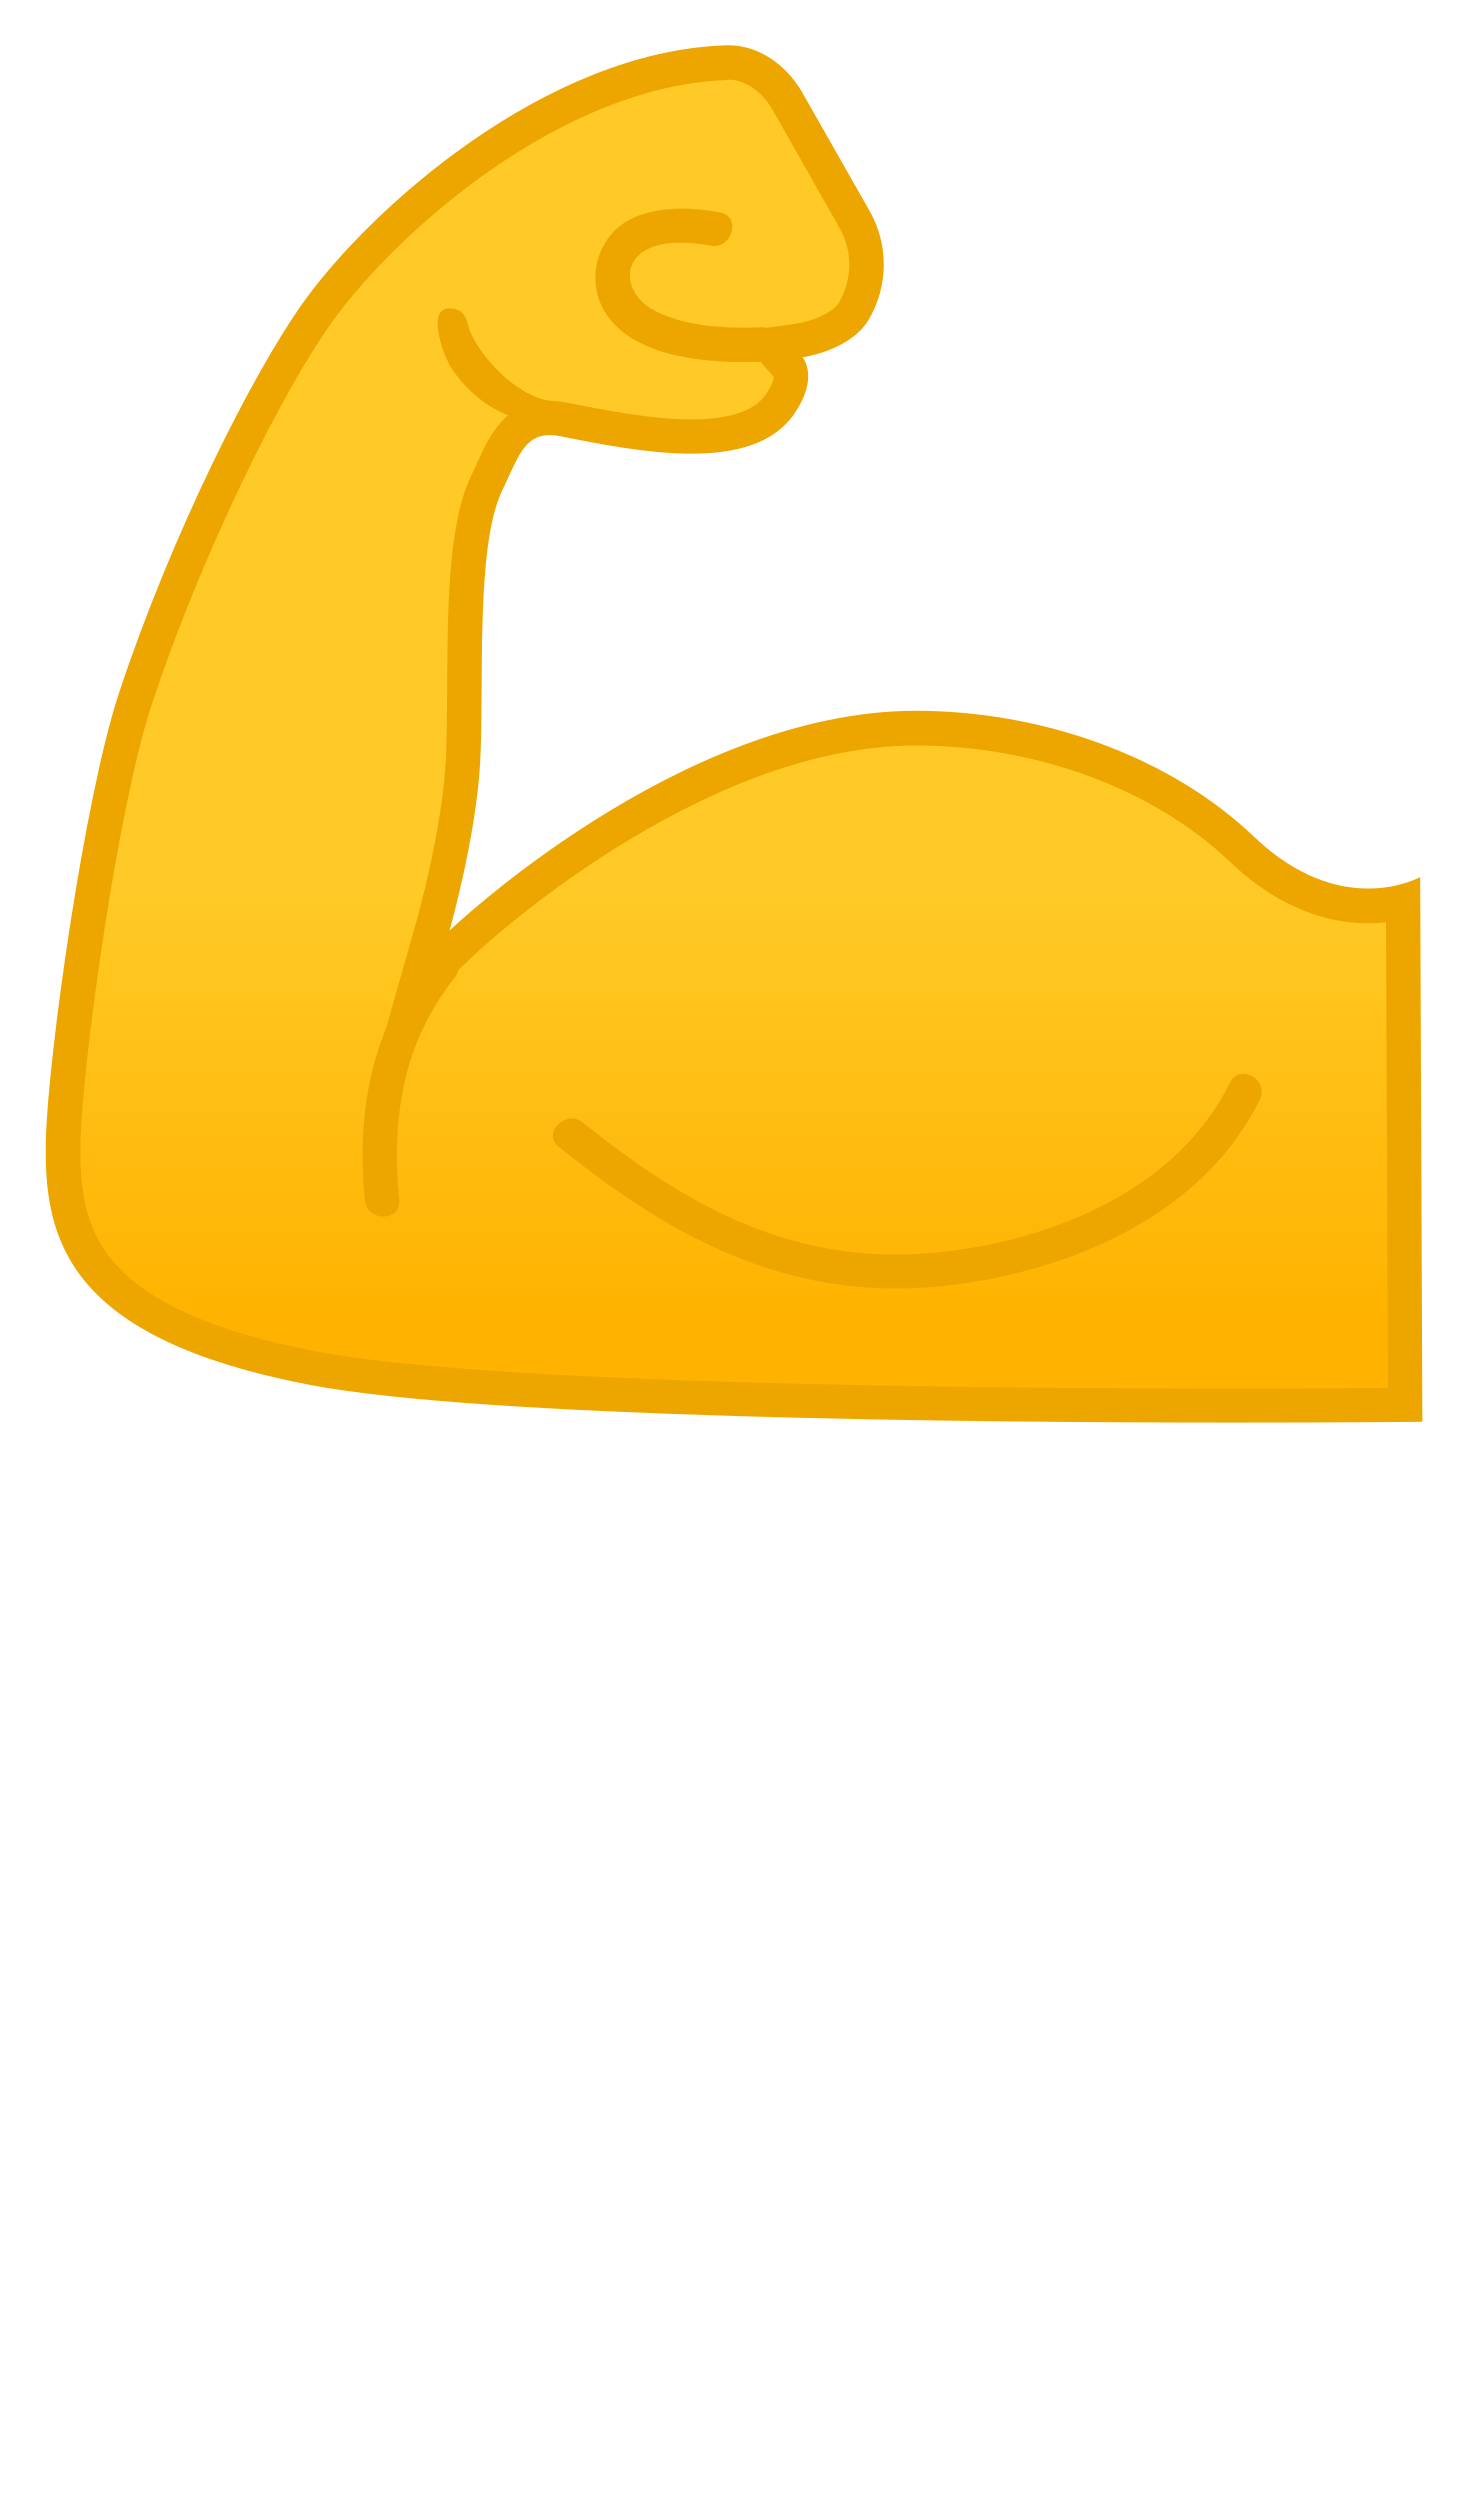
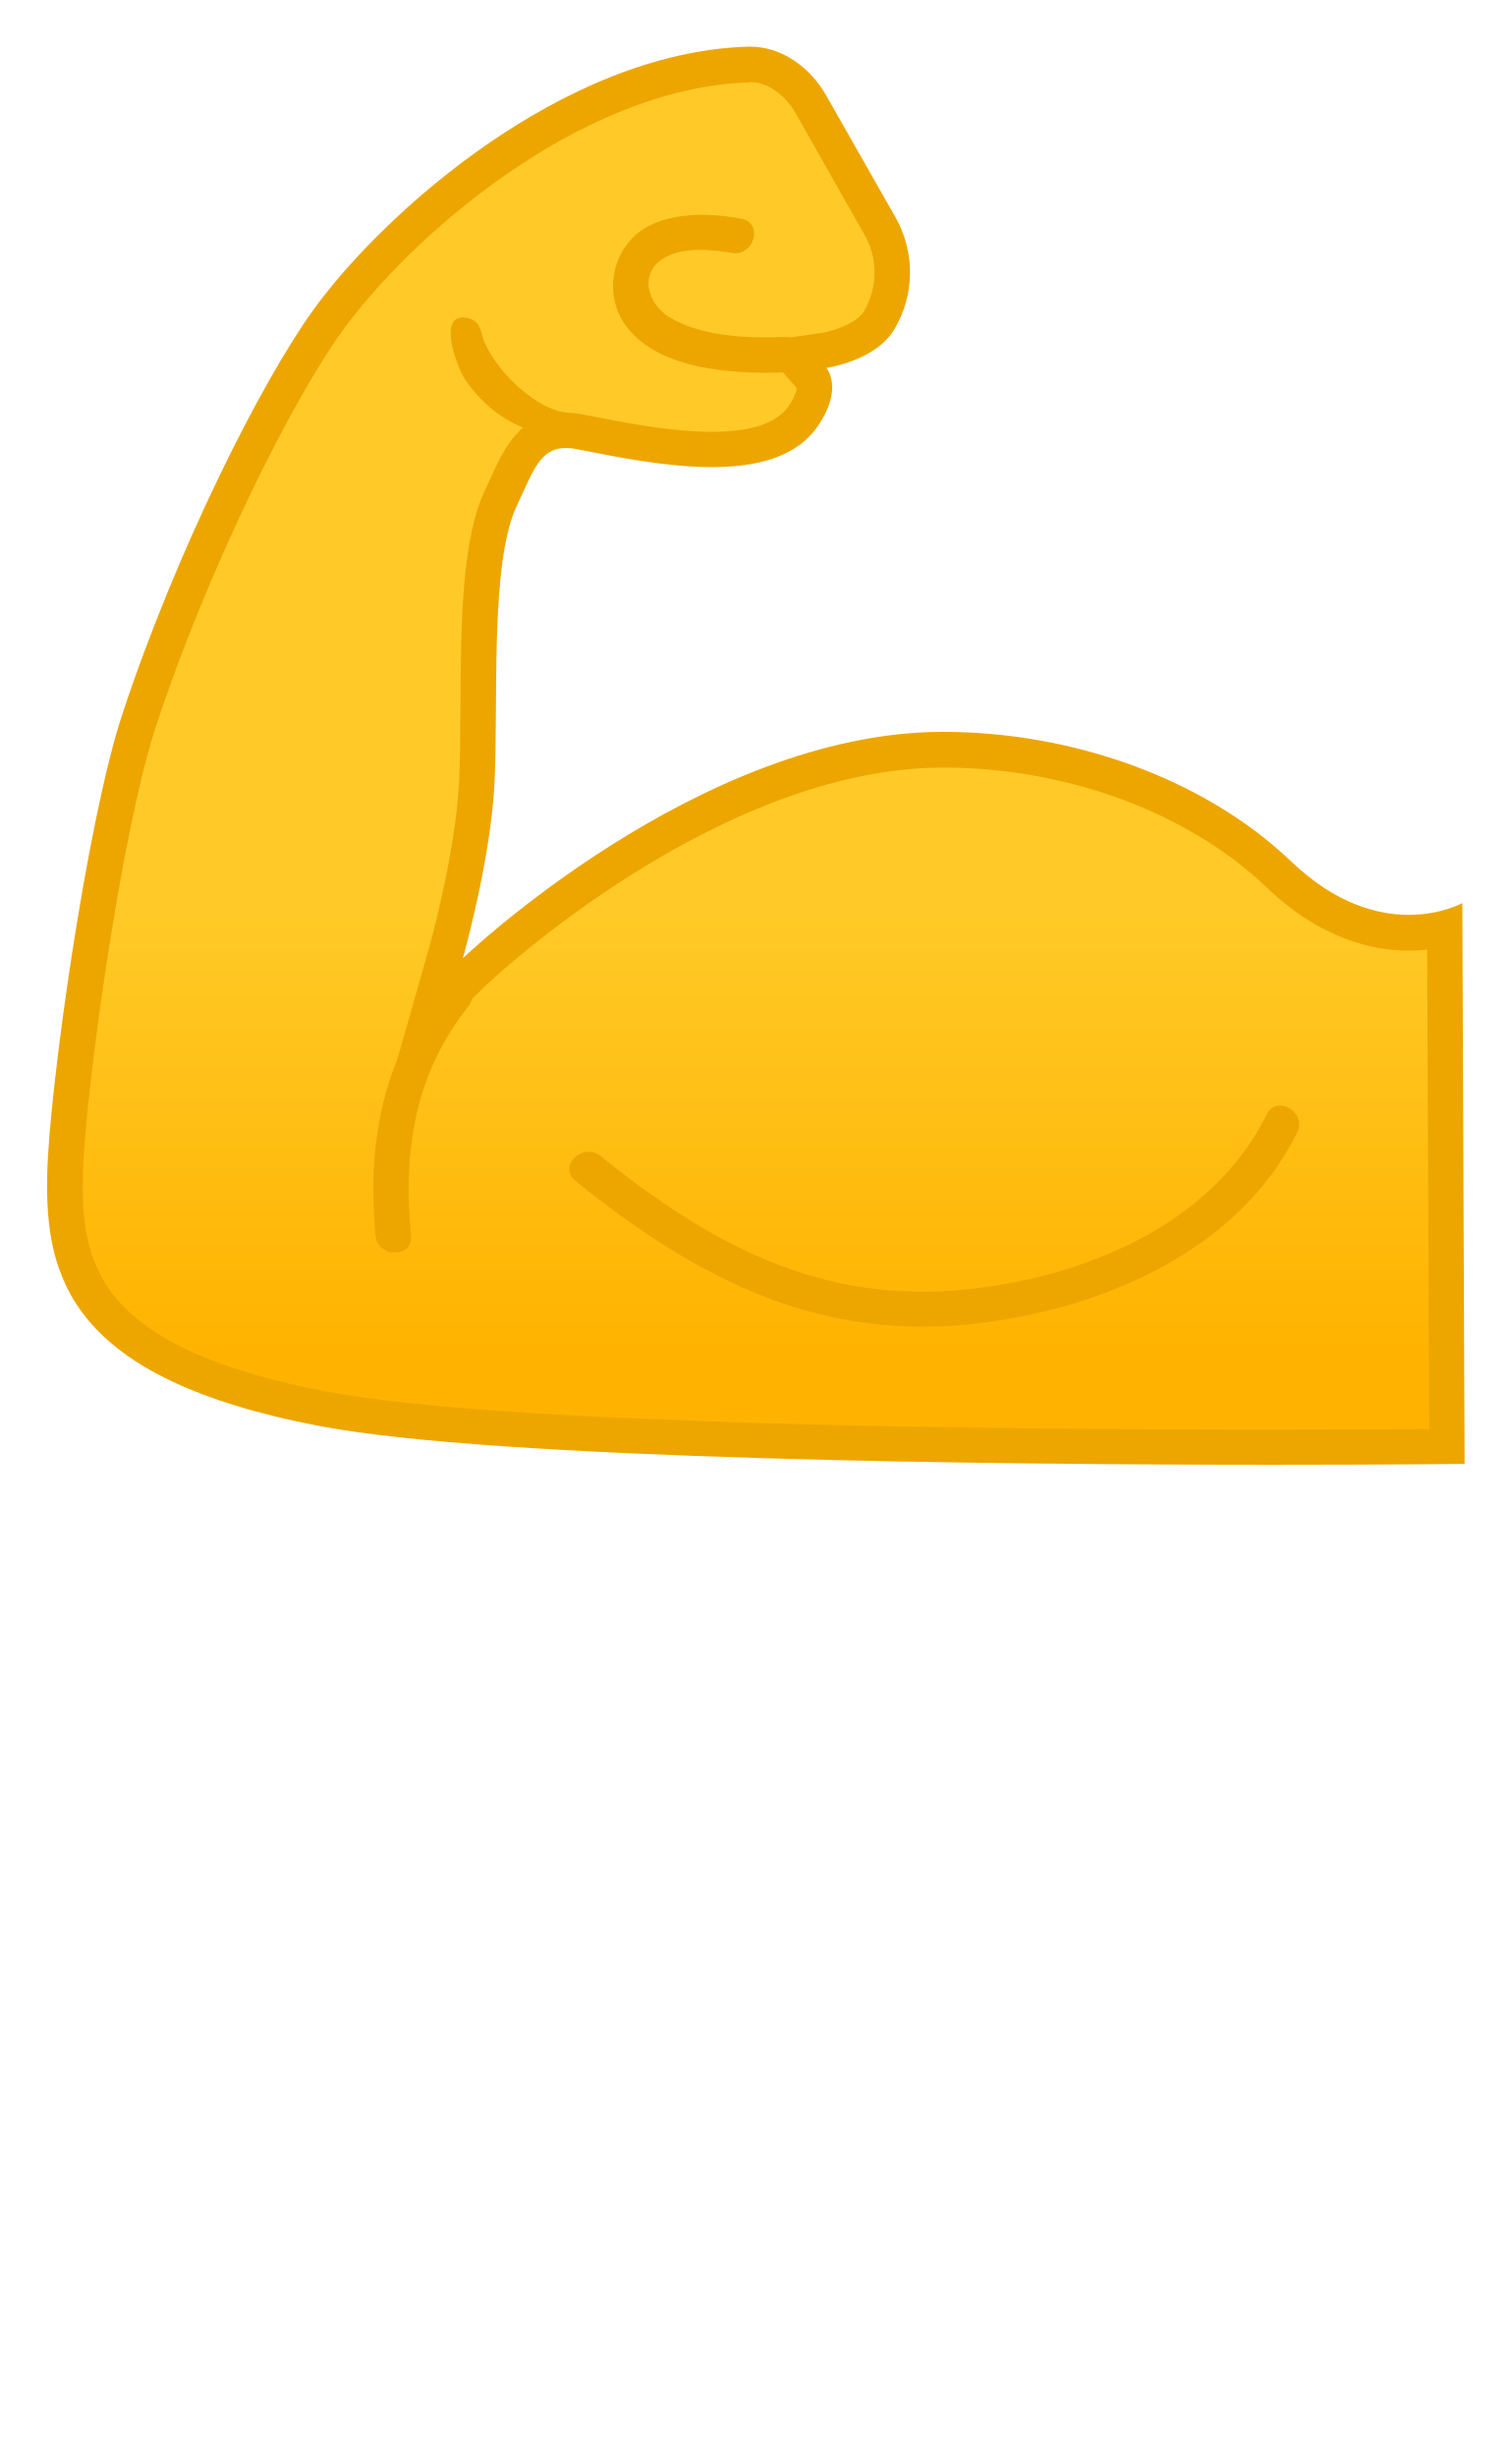
- <svg xmlns="http://www.w3.org/2000/svg" xmlns:xlink="http://www.w3.org/1999/xlink" enable-background="new 0 0 128 128" viewBox="0 0 128 218">
+ <svg xmlns="http://www.w3.org/2000/svg" xmlns:xlink="http://www.w3.org/1999/xlink" enable-background="new 0 0 128 128" viewBox="0 0 128 208">
  <linearGradient id="h" x1="63.997" x2="63.997" y1="114.69" y2="18.798" gradientUnits="userSpaceOnUse">
    <stop stop-color="#FFB300" offset="0" />
    <stop stop-color="#FFCA28" offset=".401" />
  </linearGradient>
  <path d="m107.76 122.55c-23.67 0-65.6-0.42-80.43-3.25-20.5-3.91-22.03-11.96-21.84-19.87 0.16-6.73 3.24-29.26 6.28-38.48 4.6-13.94 11.63-27.8 15.91-33.76 5.87-8.17 20.75-21.3 35.71-21.75h0.14c1.98 0 3.95 1.3 5.13 3.39l5.85 10.32c1.4 2.48 1.37 5.53-0.08 7.97-1.19 2-4.65 2.54-4.68 2.55l-2.75 0.4 1.85 2.09c-0.01 0 0.61 0.98-0.85 3.1-1.3 1.89-3.83 2.8-7.72 2.8-3.65 0-7.81-0.83-11.15-1.49-0.43-0.08-0.84-0.13-1.22-0.13-2.88 0-3.89 2.22-4.96 4.56-0.17 0.37-0.34 0.75-0.54 1.15-1.84 3.84-1.89 11.31-1.93 17.9-0.01 2.34-0.03 4.55-0.12 6.35-0.33 6.25-2.59 14.25-2.61 14.33l-1.51 5.31 3.99-3.82c0.2-0.19 19.82-18.75 39.63-18.75 10.89 0 21.54 3.96 28.46 10.58 4.25 4.06 8.31 4.92 10.97 4.92 1.18 0 2.22-0.17 3.05-0.37l0.18 43.88c-2.47 0.04-7.82 0.07-14.76 0.07z" fill="url(#h)" />
  <path d="m63.54 6.95c1.42 0 2.92 1.03 3.83 2.63l5.85 10.32c1.14 2.01 1.11 4.49-0.06 6.47-0.57 0.96-2.5 1.66-3.6 1.83l-5.53 0.78 3.44 3.88c-0.01 0.2-0.12 0.71-0.7 1.55-0.99 1.43-3.17 2.16-6.49 2.16-3.5 0-7.58-0.81-10.85-1.46-0.52-0.1-1.03-0.16-1.51-0.16-3.84 0-5.22 3.02-6.33 5.44-0.16 0.36-0.33 0.73-0.52 1.13-1.99 4.15-2.04 11.46-2.08 18.54-0.01 2.32-0.03 4.51-0.12 6.28-0.32 6.08-2.53 13.93-2.56 14.01l-3.01 10.61 7.97-7.62c0.19-0.18 19.4-18.33 38.59-18.33 10.52 0 20.77 3.8 27.43 10.17 4.61 4.41 9.07 5.33 12.01 5.33 0.55 0 1.07-0.03 1.56-0.09l0.17 40.61c-2.82 0.02-7.49 0.05-13.25 0.05-23.62 0-65.43-0.42-80.14-3.23-8.97-1.71-14.79-4.3-17.82-7.91-2.61-3.11-2.88-6.86-2.8-10.45 0.16-6.66 3.2-28.94 6.21-38.04 4.39-13.3 11.43-27.4 15.71-33.35 5.7-7.94 20.12-20.69 34.53-21.12l0.07-0.03m0-3h-0.18c-15.81 0.47-31.1 14.31-36.88 22.37-4.41 6.15-11.54 20.3-16.12 34.16-3.02 9.16-6.19 31.77-6.36 38.91-0.21 8.73 1.85 17.33 23.06 21.38 14.99 2.86 57.22 3.28 80.7 3.28 9.75 0 16.27-0.07 16.27-0.07l-0.19-47.5s-1.78 1-4.54 1c-2.64 0-6.18-0.92-9.93-4.5-7.5-7.17-18.76-11-29.5-11-20.67 0-40.67 19.17-40.67 19.17s2.32-8.17 2.67-14.67c0.36-6.79-0.42-18.82 1.91-23.68 1.35-2.81 1.9-4.86 4.14-4.86 0.28 0 0.59 0.03 0.93 0.1 3.46 0.69 7.66 1.52 11.44 1.52s7.14-0.83 8.95-3.45c2.25-3.25 0.74-4.95 0.74-4.95s4.17-0.59 5.76-3.27c1.73-2.91 1.77-6.53 0.1-9.48l-5.87-10.32c-1.33-2.35-3.74-4.14-6.43-4.14z" fill="#EDA600" />
  <path d="m62.78 18.52c-2.51-0.47-5.5-0.57-7.83 0.61-2.89 1.47-3.9 5.28-2.22 8.05 2.52 4.13 9.33 4.53 13.64 4.36 1.92-0.08 1.93-3.08 0-3-3.11 0.12-6.99-0.04-9.7-1.69-1.94-1.19-2.6-3.91-0.21-5.12 1.54-0.79 3.85-0.62 5.51-0.31 1.9 0.34 2.71-2.55 0.81-2.9z" fill="#EDA600" />
  <path d="m37.53 83.13c-5.05 6.35-6.49 13.53-5.72 21.52 0.18 1.9 3.19 1.92 3 0-0.69-7.12 0.29-13.67 4.84-19.4 1.19-1.5-0.92-3.64-2.12-2.12z" fill="#EDA600" />
  <path d="m47.77 34.91c-2.22-0.32-5.39-3.01-6.71-5.85-0.4-0.86-0.23-2.08-1.8-2.17-2.17-0.12-0.58 4.24 0.16 5.31 2.03 2.91 4.78 4.54 8.38 4.8 1.93 0.14 1.95-1.81-0.03-2.09z" fill="#EDA600" />
  <path d="m48.72 100.01c10.42 8.38 20.88 13.82 34.65 12 10.45-1.38 21.6-6.22 26.48-16.1 0.85-1.73-1.73-3.25-2.59-1.51-4.65 9.42-15.64 13.84-25.61 14.82-12.24 1.21-21.54-3.87-30.8-11.32-1.5-1.21-3.64 0.9-2.13 2.11z" fill="#EDA600" />
  <g display="none">
    <g display="inline">
      <g opacity=".6">
        <circle cx="64" cy="64" r="28" fill="none" opacity=".61" stroke="#000" stroke-miterlimit="10" stroke-width=".263" />
        <line x1="84" x2="84" y2="128" fill="none" opacity=".61" stroke="#000" stroke-miterlimit="10" stroke-width=".25" />
        <line x1="44" x2="44" y2="128" fill="none" opacity=".61" stroke="#000" stroke-miterlimit="10" stroke-width=".25" />
        <line x1="64" x2="64" y2="128" fill="none" opacity=".61" stroke="#000" stroke-miterlimit="10" stroke-width=".25" />
        <line x1="128" y1="64" y2="64" fill="none" opacity=".61" stroke="#000" stroke-miterlimit="10" stroke-width=".25" />
        <line x1="128" y1="44" y2="44" fill="none" opacity=".61" stroke="#000" stroke-miterlimit="10" stroke-width=".25" />
        <line x1="128" y1="83.75" y2="83.75" fill="none" opacity=".61" stroke="#000" stroke-miterlimit="10" stroke-width=".25" />
        <line x1="128" y1="128" fill="none" opacity=".61" stroke="#000" stroke-miterlimit="10" stroke-width=".25" />
        <line x2="128" y1="128" fill="none" opacity=".61" stroke="#000" stroke-miterlimit="10" stroke-width=".25" />
        <g opacity=".61">
          <path d="M64,4.26c32.94,0,59.74,26.8,59.74,59.74S96.94,123.74,64,123.74S4.26,96.94,4.26,64S31.06,4.26,64,4.26 M64,4 C30.86,4,4,30.86,4,64s26.86,60,60,60s60-26.86,60-60S97.14,4,64,4L64,4z" />
        </g>
        <path d="m107.97 115.97h-87.94c-4.42 0-8.03-3.61-8.03-8.03v-87.91c0-4.42 3.61-8.03 8.03-8.03h87.94c4.42 0 8.03 3.61 8.03 8.03v87.91c0 4.42-3.61 8.03-8.03 8.03z" fill="none" opacity=".61" stroke="#000" stroke-miterlimit="10" stroke-width=".258" />
        <path d="m100 124h-72c-4.4 0-8-3.6-8-8v-104c0-4.4 3.6-8 8-8h72c4.4 0 8 3.6 8 8v104c0 4.4-3.6 8-8 8z" fill="none" opacity=".61" stroke="#000" stroke-miterlimit="10" stroke-width=".263" />
        <path d="M113.77,108H14.23 C8.6,108,4,103.4,4,97.77V30.28c0-5.63,4.6-10.23,10.23-10.23h99.54c5.63,0,10.23,4.6,10.23,10.23v67.48 C124,103.4,119.4,108,113.77,108z" fill="none" opacity=".61" stroke="#000" stroke-miterlimit="10" stroke-width=".263" />
      </g>
      <g opacity=".2">
        <defs>
          <rect id="i" width="128" height="128" opacity=".2" />
        </defs>
        <clipPath id="d">
          <use xlink:href="#i" />
        </clipPath>
        <g clip-path="url(#d)">
          <g fill="none" stroke="#000" stroke-miterlimit="10" stroke-width=".25">
            <line x1="-28" x2="-28" y1="160" y2="-32" />
            <line x1="-24" x2="-24" y1="160" y2="-32" />
            <line x1="-20" x2="-20" y1="160" y2="-32" />
            <line x1="-16" x2="-16" y1="160" y2="-32" />
            <line x1="-12" x2="-12" y1="160" y2="-32" />
            <line x1="-8" x2="-8" y1="160" y2="-32" />
            <line x1="-4" x2="-4" y1="160" y2="-32" />
            <line y1="160" y2="-32" />
            <line x1="4" x2="4" y1="160" y2="-32" />
            <line x1="8" x2="8" y1="160" y2="-32" />
            <line x1="12" x2="12" y1="160" y2="-32" />
            <line x1="16" x2="16" y1="160" y2="-32" />
            <line x1="20" x2="20" y1="160" y2="-32" />
            <line x1="24" x2="24" y1="160" y2="-32" />
            <line x1="28" x2="28" y1="160" y2="-32" />
            <line x1="32" x2="32" y1="160" y2="-32" />
            <line x1="36" x2="36" y1="160" y2="-32" />
            <line x1="40" x2="40" y1="160" y2="-32" />
            <line x1="44" x2="44" y1="160" y2="-32" />
            <line x1="48" x2="48" y1="160" y2="-32" />
            <line x1="52" x2="52" y1="160" y2="-32" />
            <line x1="56" x2="56" y1="160" y2="-32" />
            <line x1="60" x2="60" y1="160" y2="-32" />
            <line x1="64" x2="64" y1="160" y2="-32" />
            <line x1="68" x2="68" y1="160" y2="-32" />
            <line x1="72" x2="72" y1="160" y2="-32" />
            <line x1="76" x2="76" y1="160" y2="-32" />
            <line x1="80" x2="80" y1="160" y2="-32" />
            <line x1="84" x2="84" y1="160" y2="-32" />
            <line x1="88" x2="88" y1="160" y2="-32" />
            <line x1="92" x2="92" y1="160" y2="-32" />
            <line x1="96" x2="96" y1="160" y2="-32" />
            <line x1="100" x2="100" y1="160" y2="-32" />
            <line x1="104" x2="104" y1="160" y2="-32" />
            <line x1="108" x2="108" y1="160" y2="-32" />
            <line x1="112" x2="112" y1="160" y2="-32" />
            <line x1="116" x2="116" y1="160" y2="-32" />
            <line x1="120" x2="120" y1="160" y2="-32" />
            <line x1="124" x2="124" y1="160" y2="-32" />
            <line x1="128" x2="128" y1="160" y2="-32" />
            <line x1="132" x2="132" y1="160" y2="-32" />
            <line x1="136" x2="136" y1="160" y2="-32" />
            <line x1="137" x2="137" y1="166.05" y2="-25.95" />
            <line x1="144" x2="144" y1="160" y2="-32" />
            <line x1="148" x2="148" y1="160" y2="-32" />
            <line x1="152" x2="152" y1="160" y2="-32" />
            <line x1="156" x2="156" y1="160" y2="-32" />
          </g>
          <g fill="none" stroke="#000" stroke-miterlimit="10" stroke-width=".25">
            <line x1="-32" x2="160" y1="-28" y2="-28" />
            <line x1="-32" x2="160" y1="-24" y2="-24" />
            <line x1="-32" x2="160" y1="-20" y2="-20" />
            <line x1="-32" x2="160" y1="-16" y2="-16" />
            <line x1="-32" x2="160" y1="-12" y2="-12" />
            <line x1="-32" x2="160" y1="-8" y2="-8" />
            <line x1="-32" x2="160" y1="-4" y2="-4" />
            <line x1="-32" x2="160" />
            <line x1="-32" x2="160" y1="4" y2="4" />
            <line x1="-32" x2="160" y1="8" y2="8" />
            <line x1="-32" x2="160" y1="12" y2="12" />
            <line x1="-32" x2="160" y1="16" y2="16" />
            <line x1="-32" x2="160" y1="20" y2="20" />
            <line x1="-32" x2="160" y1="24" y2="24" />
            <line x1="-32" x2="160" y1="28" y2="28" />
            <line x1="-32" x2="160" y1="32" y2="32" />
            <line x1="-32" x2="160" y1="36" y2="36" />
            <line x1="-32" x2="160" y1="40" y2="40" />
            <line x1="-32" x2="160" y1="44" y2="44" />
            <line x1="-32" x2="160" y1="48" y2="48" />
            <line x1="-32" x2="160" y1="52" y2="52" />
            <line x1="-32" x2="160" y1="56" y2="56" />
            <line x1="-32" x2="160" y1="60" y2="60" />
            <line x1="-32" x2="160" y1="64" y2="64" />
            <line x1="-32" x2="160" y1="68" y2="68" />
            <line x1="-32" x2="160" y1="72" y2="72" />
            <line x1="-32" x2="160" y1="76" y2="76" />
            <line x1="-32" x2="160" y1="80" y2="80" />
            <line x1="-32" x2="160" y1="84" y2="84" />
            <line x1="-32" x2="160" y1="88" y2="88" />
            <line x1="-32" x2="160" y1="92" y2="92" />
            <line x1="-32" x2="160" y1="96" y2="96" />
            <line x1="-32" x2="160" y1="100" y2="100" />
            <line x1="-32" x2="160" y1="104" y2="104" />
            <line x1="-32" x2="160" y1="108" y2="108" />
            <line x1="-32" x2="160" y1="112" y2="112" />
            <line x1="-32" x2="160" y1="116" y2="116" />
            <line x1="-32" x2="160" y1="120" y2="120" />
            <line x1="-32" x2="160" y1="124" y2="124" />
            <line x1="-32" x2="160" y1="128" y2="128" />
            <line x1="-32" x2="160" y1="132" y2="132" />
            <line x1="-32" x2="160" y1="136" y2="136" />
            <line x1="-32" x2="160" y1="140" y2="140" />
            <line x1="-32" x2="160" y1="144" y2="144" />
            <line x1="-32" x2="160" y1="148" y2="148" />
            <line x1="-32" x2="160" y1="152" y2="152" />
            <line x1="-32" x2="160" y1="156" y2="156" />
          </g>
          <path d="m159.75-31.75v191.5h-191.5v-191.5h191.5m0.25-0.25h-192v192h192v-192z" />
        </g>
      </g>
      <g fill="#F44336">
        <rect width="4" height="128" opacity=".3" />
        <rect x="124" width="4" height="128" opacity=".3" />
        <rect transform="matrix(-1.837e-16 1 -1 -1.837e-16 66 -62)" x="62" y="-58" width="4" height="120" opacity=".3" />
        <rect transform="matrix(-1.837e-16 1 -1 -1.837e-16 190 62)" x="62" y="66" width="4" height="120" opacity=".3" />
      </g>
    </g>
    <g display="inline">
      <g opacity=".6">
        <circle cx="64" cy="198" r="28" fill="none" opacity=".61" stroke="#000" stroke-miterlimit="10" stroke-width=".263" />
        <line x1="84" x2="84" y1="134" y2="262" fill="none" opacity=".61" stroke="#000" stroke-miterlimit="10" stroke-width=".25" />
        <line x1="44" x2="44" y1="134" y2="262" fill="none" opacity=".61" stroke="#000" stroke-miterlimit="10" stroke-width=".25" />
        <line x1="64" x2="64" y1="134" y2="262" fill="none" opacity=".61" stroke="#000" stroke-miterlimit="10" stroke-width=".25" />
        <line x1="128" y1="198" y2="198" fill="none" opacity=".61" stroke="#000" stroke-miterlimit="10" stroke-width=".25" />
        <line x1="128" y1="178" y2="178" fill="none" opacity=".61" stroke="#000" stroke-miterlimit="10" stroke-width=".25" />
        <line x1="128" y1="217.75" y2="217.75" fill="none" opacity=".61" stroke="#000" stroke-miterlimit="10" stroke-width=".25" />
        <line x1="128" y1="262" y2="134" fill="none" opacity=".61" stroke="#000" stroke-miterlimit="10" stroke-width=".25" />
        <line x2="128" y1="262" y2="134" fill="none" opacity=".61" stroke="#000" stroke-miterlimit="10" stroke-width=".25" />
        <g opacity=".61">
          <path d="m64 138.26c32.94 0 59.74 26.8 59.74 59.74s-26.8 59.74-59.74 59.74-59.74-26.8-59.74-59.74 26.8-59.74 59.74-59.74m0-0.26c-33.14 0-60 26.86-60 60s26.86 60 60 60 60-26.86 60-60-26.86-60-60-60z" />
        </g>
        <path d="m107.97 249.97h-87.94c-4.42 0-8.03-3.61-8.03-8.03v-87.91c0-4.42 3.61-8.03 8.03-8.03h87.94c4.42 0 8.03 3.61 8.03 8.03v87.91c0 4.42-3.61 8.03-8.03 8.03z" fill="none" opacity=".61" stroke="#000" stroke-miterlimit="10" stroke-width=".258" />
        <path d="m100 258h-72c-4.4 0-8-3.6-8-8v-104c0-4.4 3.6-8 8-8h72c4.4 0 8 3.6 8 8v104c0 4.4-3.6 8-8 8z" fill="none" opacity=".61" stroke="#000" stroke-miterlimit="10" stroke-width=".263" />
        <path d="M113.77,242H14.23 C8.6,242,4,237.4,4,231.77v-67.48c0-5.63,4.6-10.23,10.23-10.23h99.54c5.63,0,10.23,4.6,10.23,10.23v67.48 C124,237.4,119.4,242,113.77,242z" fill="none" opacity=".61" stroke="#000" stroke-miterlimit="10" stroke-width=".263" />
      </g>
      <g opacity=".2">
        <defs>
          <rect id="f" y="134" width="128" height="128" opacity=".2" />
        </defs>
        <clipPath id="c">
          <use xlink:href="#f" />
        </clipPath>
        <g clip-path="url(#c)">
          <g fill="none" stroke="#000" stroke-miterlimit="10" stroke-width=".25">
            <line x1="-28" x2="-28" y1="294" y2="102" />
            <line x1="-24" x2="-24" y1="294" y2="102" />
            <line x1="-20" x2="-20" y1="294" y2="102" />
            <line x1="-16" x2="-16" y1="294" y2="102" />
            <line x1="-12" x2="-12" y1="294" y2="102" />
            <line x1="-8" x2="-8" y1="294" y2="102" />
            <line x1="-4" x2="-4" y1="294" y2="102" />
            <line y1="294" y2="102" />
            <line x1="4" x2="4" y1="294" y2="102" />
            <line x1="8" x2="8" y1="294" y2="102" />
            <line x1="12" x2="12" y1="294" y2="102" />
            <line x1="16" x2="16" y1="294" y2="102" />
            <line x1="20" x2="20" y1="294" y2="102" />
            <line x1="24" x2="24" y1="294" y2="102" />
            <line x1="28" x2="28" y1="294" y2="102" />
            <line x1="32" x2="32" y1="294" y2="102" />
            <line x1="36" x2="36" y1="294" y2="102" />
            <line x1="40" x2="40" y1="294" y2="102" />
            <line x1="44" x2="44" y1="294" y2="102" />
            <line x1="48" x2="48" y1="294" y2="102" />
            <line x1="52" x2="52" y1="294" y2="102" />
            <line x1="56" x2="56" y1="294" y2="102" />
            <line x1="60" x2="60" y1="294" y2="102" />
            <line x1="64" x2="64" y1="294" y2="102" />
            <line x1="68" x2="68" y1="294" y2="102" />
            <line x1="72" x2="72" y1="294" y2="102" />
            <line x1="76" x2="76" y1="294" y2="102" />
            <line x1="80" x2="80" y1="294" y2="102" />
            <line x1="84" x2="84" y1="294" y2="102" />
            <line x1="88" x2="88" y1="294" y2="102" />
            <line x1="92" x2="92" y1="294" y2="102" />
            <line x1="96" x2="96" y1="294" y2="102" />
            <line x1="100" x2="100" y1="294" y2="102" />
            <line x1="104" x2="104" y1="294" y2="102" />
            <line x1="108" x2="108" y1="294" y2="102" />
            <line x1="112" x2="112" y1="294" y2="102" />
            <line x1="116" x2="116" y1="294" y2="102" />
            <line x1="120" x2="120" y1="294" y2="102" />
            <line x1="124" x2="124" y1="294" y2="102" />
            <line x1="128" x2="128" y1="294" y2="102" />
            <line x1="132" x2="132" y1="294" y2="102" />
            <line x1="136" x2="136" y1="294" y2="102" />
            <line x1="137" x2="137" y1="300.05" y2="108.05" />
            <line x1="144" x2="144" y1="294" y2="102" />
            <line x1="148" x2="148" y1="294" y2="102" />
            <line x1="152" x2="152" y1="294" y2="102" />
            <line x1="156" x2="156" y1="294" y2="102" />
          </g>
          <g fill="none" stroke="#000" stroke-miterlimit="10" stroke-width=".25">
            <line x1="-32" x2="160" y1="106" y2="106" />
            <line x1="-32" x2="160" y1="110" y2="110" />
            <line x1="-32" x2="160" y1="114" y2="114" />
            <line x1="-32" x2="160" y1="118" y2="118" />
            <line x1="-32" x2="160" y1="122" y2="122" />
            <line x1="-32" x2="160" y1="126" y2="126" />
            <line x1="-32" x2="160" y1="130" y2="130" />
            <line x1="-32" x2="160" y1="134" y2="134" />
            <line x1="-32" x2="160" y1="138" y2="138" />
            <line x1="-32" x2="160" y1="142" y2="142" />
            <line x1="-32" x2="160" y1="146" y2="146" />
            <line x1="-32" x2="160" y1="150" y2="150" />
            <line x1="-32" x2="160" y1="154" y2="154" />
            <line x1="-32" x2="160" y1="158" y2="158" />
            <line x1="-32" x2="160" y1="162" y2="162" />
            <line x1="-32" x2="160" y1="166" y2="166" />
            <line x1="-32" x2="160" y1="170" y2="170" />
            <line x1="-32" x2="160" y1="174" y2="174" />
            <line x1="-32" x2="160" y1="178" y2="178" />
            <line x1="-32" x2="160" y1="182" y2="182" />
            <line x1="-32" x2="160" y1="186" y2="186" />
            <line x1="-32" x2="160" y1="190" y2="190" />
            <line x1="-32" x2="160" y1="194" y2="194" />
            <line x1="-32" x2="160" y1="198" y2="198" />
            <line x1="-32" x2="160" y1="202" y2="202" />
            <line x1="-32" x2="160" y1="206" y2="206" />
            <line x1="-32" x2="160" y1="210" y2="210" />
            <line x1="-32" x2="160" y1="214" y2="214" />
            <line x1="-32" x2="160" y1="218" y2="218" />
            <line x1="-32" x2="160" y1="222" y2="222" />
            <line x1="-32" x2="160" y1="226" y2="226" />
            <line x1="-32" x2="160" y1="230" y2="230" />
            <line x1="-32" x2="160" y1="234" y2="234" />
            <line x1="-32" x2="160" y1="238" y2="238" />
            <line x1="-32" x2="160" y1="242" y2="242" />
            <line x1="-32" x2="160" y1="246" y2="246" />
            <line x1="-32" x2="160" y1="250" y2="250" />
            <line x1="-32" x2="160" y1="254" y2="254" />
            <line x1="-32" x2="160" y1="258" y2="258" />
            <line x1="-32" x2="160" y1="262" y2="262" />
            <line x1="-32" x2="160" y1="266" y2="266" />
            <line x1="-32" x2="160" y1="270" y2="270" />
            <line x1="-32" x2="160" y1="274" y2="274" />
            <line x1="-32" x2="160" y1="278" y2="278" />
            <line x1="-32" x2="160" y1="282" y2="282" />
            <line x1="-32" x2="160" y1="286" y2="286" />
            <line x1="-32" x2="160" y1="290" y2="290" />
          </g>
          <path d="m159.75 102.25v191.5h-191.5v-191.5h191.5m0.25-0.25h-192v192h192v-192z" />
        </g>
      </g>
      <g fill="#F44336">
        <rect y="134" width="4" height="128" opacity=".3" />
        <rect x="124" y="134" width="4" height="128" opacity=".3" />
        <rect transform="matrix(-1.837e-16 1 -1 -1.837e-16 200 72)" x="62" y="76" width="4" height="120" opacity=".3" />
        <rect transform="matrix(-1.837e-16 1 -1 -1.837e-16 324 196)" x="62" y="200" width="4" height="120" opacity=".3" />
      </g>
    </g>
    <g display="inline">
      <g opacity=".6">
        <circle cx="198" cy="64" r="28" fill="none" opacity=".61" stroke="#000" stroke-miterlimit="10" stroke-width=".263" />
        <line x1="218" x2="218" y2="128" fill="none" opacity=".61" stroke="#000" stroke-miterlimit="10" stroke-width=".25" />
        <line x1="178" x2="178" y2="128" fill="none" opacity=".61" stroke="#000" stroke-miterlimit="10" stroke-width=".25" />
        <line x1="198" x2="198" y2="128" fill="none" opacity=".61" stroke="#000" stroke-miterlimit="10" stroke-width=".25" />
        <line x1="262" x2="134" y1="64" y2="64" fill="none" opacity=".61" stroke="#000" stroke-miterlimit="10" stroke-width=".25" />
        <line x1="262" x2="134" y1="44" y2="44" fill="none" opacity=".61" stroke="#000" stroke-miterlimit="10" stroke-width=".25" />
        <line x1="262" x2="134" y1="83.75" y2="83.75" fill="none" opacity=".61" stroke="#000" stroke-miterlimit="10" stroke-width=".25" />
        <line x1="262" x2="134" y1="128" fill="none" opacity=".61" stroke="#000" stroke-miterlimit="10" stroke-width=".25" />
        <line x1="134" x2="262" y1="128" fill="none" opacity=".61" stroke="#000" stroke-miterlimit="10" stroke-width=".25" />
        <g opacity=".61">
          <path d="m198 4.26c32.94 0 59.74 26.8 59.74 59.74s-26.8 59.74-59.74 59.74-59.74-26.8-59.74-59.74 26.8-59.74 59.74-59.74m0-0.26c-33.14 0-60 26.86-60 60s26.86 60 60 60 60-26.86 60-60-26.86-60-60-60z" />
        </g>
        <path d="m241.97 115.97h-87.94c-4.42 0-8.03-3.61-8.03-8.03v-87.91c0-4.42 3.61-8.03 8.03-8.03h87.94c4.42 0 8.03 3.61 8.03 8.03v87.91c0 4.42-3.61 8.03-8.03 8.03z" fill="none" opacity=".61" stroke="#000" stroke-miterlimit="10" stroke-width=".258" />
        <path d="m234 124h-72c-4.4 0-8-3.6-8-8v-104c0-4.4 3.6-8 8-8h72c4.4 0 8 3.6 8 8v104c0 4.4-3.6 8-8 8z" fill="none" opacity=".61" stroke="#000" stroke-miterlimit="10" stroke-width=".263" />
        <path d="m247.77 108h-99.54c-5.63 0-10.23-4.6-10.23-10.23v-67.49c0-5.63 4.6-10.23 10.23-10.23h99.54c5.63 0 10.23 4.6 10.23 10.23v67.48c0 5.64-4.6 10.24-10.23 10.24z" fill="none" opacity=".61" stroke="#000" stroke-miterlimit="10" stroke-width=".263" />
      </g>
      <g opacity=".2">
        <defs>
          <rect id="e" x="134" width="128" height="128" opacity=".2" />
        </defs>
        <clipPath id="b">
          <use xlink:href="#e" />
        </clipPath>
        <g clip-path="url(#b)">
          <g fill="none" stroke="#000" stroke-miterlimit="10" stroke-width=".25">
            <line x1="106" x2="106" y1="160" y2="-32" />
            <line x1="110" x2="110" y1="160" y2="-32" />
            <line x1="114" x2="114" y1="160" y2="-32" />
            <line x1="118" x2="118" y1="160" y2="-32" />
            <line x1="122" x2="122" y1="160" y2="-32" />
            <line x1="126" x2="126" y1="160" y2="-32" />
            <line x1="130" x2="130" y1="160" y2="-32" />
            <line x1="134" x2="134" y1="160" y2="-32" />
            <line x1="138" x2="138" y1="160" y2="-32" />
            <line x1="142" x2="142" y1="160" y2="-32" />
            <line x1="146" x2="146" y1="160" y2="-32" />
            <line x1="150" x2="150" y1="160" y2="-32" />
            <line x1="154" x2="154" y1="160" y2="-32" />
            <line x1="158" x2="158" y1="160" y2="-32" />
            <line x1="162" x2="162" y1="160" y2="-32" />
            <line x1="166" x2="166" y1="160" y2="-32" />
            <line x1="170" x2="170" y1="160" y2="-32" />
            <line x1="174" x2="174" y1="160" y2="-32" />
            <line x1="178" x2="178" y1="160" y2="-32" />
            <line x1="182" x2="182" y1="160" y2="-32" />
            <line x1="186" x2="186" y1="160" y2="-32" />
            <line x1="190" x2="190" y1="160" y2="-32" />
            <line x1="194" x2="194" y1="160" y2="-32" />
            <line x1="198" x2="198" y1="160" y2="-32" />
            <line x1="202" x2="202" y1="160" y2="-32" />
            <line x1="206" x2="206" y1="160" y2="-32" />
            <line x1="210" x2="210" y1="160" y2="-32" />
            <line x1="214" x2="214" y1="160" y2="-32" />
            <line x1="218" x2="218" y1="160" y2="-32" />
            <line x1="222" x2="222" y1="160" y2="-32" />
            <line x1="226" x2="226" y1="160" y2="-32" />
            <line x1="230" x2="230" y1="160" y2="-32" />
            <line x1="234" x2="234" y1="160" y2="-32" />
            <line x1="238" x2="238" y1="160" y2="-32" />
            <line x1="242" x2="242" y1="160" y2="-32" />
            <line x1="246" x2="246" y1="160" y2="-32" />
            <line x1="250" x2="250" y1="160" y2="-32" />
            <line x1="254" x2="254" y1="160" y2="-32" />
            <line x1="258" x2="258" y1="160" y2="-32" />
            <line x1="262" x2="262" y1="160" y2="-32" />
            <line x1="266" x2="266" y1="160" y2="-32" />
            <line x1="270" x2="270" y1="160" y2="-32" />
            <line x1="271" x2="271" y1="166.05" y2="-25.95" />
            <line x1="278" x2="278" y1="160" y2="-32" />
            <line x1="282" x2="282" y1="160" y2="-32" />
            <line x1="286" x2="286" y1="160" y2="-32" />
            <line x1="290" x2="290" y1="160" y2="-32" />
          </g>
          <g fill="none" stroke="#000" stroke-miterlimit="10" stroke-width=".25">
            <line x1="102" x2="294" y1="-28" y2="-28" />
            <line x1="102" x2="294" y1="-24" y2="-24" />
            <line x1="102" x2="294" y1="-20" y2="-20" />
            <line x1="102" x2="294" y1="-16" y2="-16" />
            <line x1="102" x2="294" y1="-12" y2="-12" />
            <line x1="102" x2="294" y1="-8" y2="-8" />
            <line x1="102" x2="294" y1="-4" y2="-4" />
            <line x1="102" x2="294" />
            <line x1="102" x2="294" y1="4" y2="4" />
            <line x1="102" x2="294" y1="8" y2="8" />
            <line x1="102" x2="294" y1="12" y2="12" />
            <line x1="102" x2="294" y1="16" y2="16" />
            <line x1="102" x2="294" y1="20" y2="20" />
            <line x1="102" x2="294" y1="24" y2="24" />
            <line x1="102" x2="294" y1="28" y2="28" />
            <line x1="102" x2="294" y1="32" y2="32" />
            <line x1="102" x2="294" y1="36" y2="36" />
            <line x1="102" x2="294" y1="40" y2="40" />
            <line x1="102" x2="294" y1="44" y2="44" />
            <line x1="102" x2="294" y1="48" y2="48" />
            <line x1="102" x2="294" y1="52" y2="52" />
            <line x1="102" x2="294" y1="56" y2="56" />
            <line x1="102" x2="294" y1="60" y2="60" />
            <line x1="102" x2="294" y1="64" y2="64" />
            <line x1="102" x2="294" y1="68" y2="68" />
            <line x1="102" x2="294" y1="72" y2="72" />
            <line x1="102" x2="294" y1="76" y2="76" />
            <line x1="102" x2="294" y1="80" y2="80" />
            <line x1="102" x2="294" y1="84" y2="84" />
            <line x1="102" x2="294" y1="88" y2="88" />
            <line x1="102" x2="294" y1="92" y2="92" />
            <line x1="102" x2="294" y1="96" y2="96" />
            <line x1="102" x2="294" y1="100" y2="100" />
            <line x1="102" x2="294" y1="104" y2="104" />
            <line x1="102" x2="294" y1="108" y2="108" />
            <line x1="102" x2="294" y1="112" y2="112" />
            <line x1="102" x2="294" y1="116" y2="116" />
            <line x1="102" x2="294" y1="120" y2="120" />
            <line x1="102" x2="294" y1="124" y2="124" />
            <line x1="102" x2="294" y1="128" y2="128" />
            <line x1="102" x2="294" y1="132" y2="132" />
            <line x1="102" x2="294" y1="136" y2="136" />
            <line x1="102" x2="294" y1="140" y2="140" />
            <line x1="102" x2="294" y1="144" y2="144" />
            <line x1="102" x2="294" y1="148" y2="148" />
            <line x1="102" x2="294" y1="152" y2="152" />
            <line x1="102" x2="294" y1="156" y2="156" />
          </g>
          <path d="m293.75-31.75v191.5h-191.5v-191.5h191.5m0.25-0.25h-192v192h192v-192z" />
        </g>
      </g>
      <g fill="#F44336">
        <rect x="134" width="4" height="128" opacity=".3" />
        <rect x="258" width="4" height="128" opacity=".3" />
        <rect transform="matrix(-1.837e-16 1 -1 -1.837e-16 200 -196)" x="196" y="-58" width="4" height="120" opacity=".3" />
        <rect transform="matrix(-1.837e-16 1 -1 -1.837e-16 324 -72)" x="196" y="66" width="4" height="120" opacity=".3" />
      </g>
    </g>
    <g display="inline">
      <g opacity=".6">
        <circle cx="198" cy="198" r="28" fill="none" opacity=".61" stroke="#000" stroke-miterlimit="10" stroke-width=".263" />
        <line x1="218" x2="218" y1="134" y2="262" fill="none" opacity=".61" stroke="#000" stroke-miterlimit="10" stroke-width=".25" />
        <line x1="178" x2="178" y1="134" y2="262" fill="none" opacity=".61" stroke="#000" stroke-miterlimit="10" stroke-width=".25" />
        <line x1="198" x2="198" y1="134" y2="262" fill="none" opacity=".61" stroke="#000" stroke-miterlimit="10" stroke-width=".25" />
        <line x1="262" x2="134" y1="198" y2="198" fill="none" opacity=".61" stroke="#000" stroke-miterlimit="10" stroke-width=".25" />
        <line x1="262" x2="134" y1="178" y2="178" fill="none" opacity=".61" stroke="#000" stroke-miterlimit="10" stroke-width=".25" />
        <line x1="262" x2="134" y1="217.75" y2="217.75" fill="none" opacity=".61" stroke="#000" stroke-miterlimit="10" stroke-width=".25" />
        <line x1="262" x2="134" y1="262" y2="134" fill="none" opacity=".61" stroke="#000" stroke-miterlimit="10" stroke-width=".25" />
        <line x1="134" x2="262" y1="262" y2="134" fill="none" opacity=".61" stroke="#000" stroke-miterlimit="10" stroke-width=".25" />
        <g opacity=".61">
          <path d="m198 138.26c32.94 0 59.74 26.8 59.74 59.74s-26.8 59.74-59.74 59.74-59.74-26.8-59.74-59.74 26.8-59.74 59.74-59.74m0-0.26c-33.14 0-60 26.86-60 60s26.86 60 60 60 60-26.86 60-60-26.86-60-60-60z" />
        </g>
        <path d="m241.97 249.97h-87.94c-4.42 0-8.03-3.61-8.03-8.03v-87.91c0-4.42 3.61-8.03 8.03-8.03h87.94c4.42 0 8.03 3.61 8.03 8.03v87.91c0 4.42-3.61 8.03-8.03 8.03z" fill="none" opacity=".61" stroke="#000" stroke-miterlimit="10" stroke-width=".258" />
        <path d="m234 258h-72c-4.4 0-8-3.6-8-8v-104c0-4.4 3.6-8 8-8h72c4.4 0 8 3.6 8 8v104c0 4.4-3.6 8-8 8z" fill="none" opacity=".61" stroke="#000" stroke-miterlimit="10" stroke-width=".263" />
        <path d="m247.77 242h-99.54c-5.63 0-10.23-4.6-10.23-10.23v-67.48c0-5.63 4.6-10.23 10.23-10.23h99.54c5.63 0 10.23 4.6 10.23 10.23v67.48c0 5.63-4.6 10.23-10.23 10.23z" fill="none" opacity=".61" stroke="#000" stroke-miterlimit="10" stroke-width=".263" />
      </g>
      <g opacity=".2">
        <defs>
          <rect id="g" x="134" y="134" width="128" height="128" opacity=".2" />
        </defs>
        <clipPath id="a">
          <use xlink:href="#g" />
        </clipPath>
        <g clip-path="url(#a)">
          <g fill="none" stroke="#000" stroke-miterlimit="10" stroke-width=".25">
            <line x1="106" x2="106" y1="294" y2="102" />
            <line x1="110" x2="110" y1="294" y2="102" />
            <line x1="114" x2="114" y1="294" y2="102" />
            <line x1="118" x2="118" y1="294" y2="102" />
            <line x1="122" x2="122" y1="294" y2="102" />
            <line x1="126" x2="126" y1="294" y2="102" />
            <line x1="130" x2="130" y1="294" y2="102" />
            <line x1="134" x2="134" y1="294" y2="102" />
            <line x1="138" x2="138" y1="294" y2="102" />
            <line x1="142" x2="142" y1="294" y2="102" />
            <line x1="146" x2="146" y1="294" y2="102" />
            <line x1="150" x2="150" y1="294" y2="102" />
            <line x1="154" x2="154" y1="294" y2="102" />
            <line x1="158" x2="158" y1="294" y2="102" />
            <line x1="162" x2="162" y1="294" y2="102" />
            <line x1="166" x2="166" y1="294" y2="102" />
            <line x1="170" x2="170" y1="294" y2="102" />
            <line x1="174" x2="174" y1="294" y2="102" />
            <line x1="178" x2="178" y1="294" y2="102" />
            <line x1="182" x2="182" y1="294" y2="102" />
            <line x1="186" x2="186" y1="294" y2="102" />
            <line x1="190" x2="190" y1="294" y2="102" />
            <line x1="194" x2="194" y1="294" y2="102" />
            <line x1="198" x2="198" y1="294" y2="102" />
            <line x1="202" x2="202" y1="294" y2="102" />
            <line x1="206" x2="206" y1="294" y2="102" />
            <line x1="210" x2="210" y1="294" y2="102" />
            <line x1="214" x2="214" y1="294" y2="102" />
            <line x1="218" x2="218" y1="294" y2="102" />
            <line x1="222" x2="222" y1="294" y2="102" />
            <line x1="226" x2="226" y1="294" y2="102" />
            <line x1="230" x2="230" y1="294" y2="102" />
            <line x1="234" x2="234" y1="294" y2="102" />
            <line x1="238" x2="238" y1="294" y2="102" />
            <line x1="242" x2="242" y1="294" y2="102" />
            <line x1="246" x2="246" y1="294" y2="102" />
            <line x1="250" x2="250" y1="294" y2="102" />
            <line x1="254" x2="254" y1="294" y2="102" />
            <line x1="258" x2="258" y1="294" y2="102" />
            <line x1="262" x2="262" y1="294" y2="102" />
            <line x1="266" x2="266" y1="294" y2="102" />
            <line x1="270" x2="270" y1="294" y2="102" />
            <line x1="271" x2="271" y1="300.05" y2="108.05" />
            <line x1="278" x2="278" y1="294" y2="102" />
            <line x1="282" x2="282" y1="294" y2="102" />
            <line x1="286" x2="286" y1="294" y2="102" />
            <line x1="290" x2="290" y1="294" y2="102" />
          </g>
          <g fill="none" stroke="#000" stroke-miterlimit="10" stroke-width=".25">
            <line x1="102" x2="294" y1="106" y2="106" />
            <line x1="102" x2="294" y1="110" y2="110" />
            <line x1="102" x2="294" y1="114" y2="114" />
            <line x1="102" x2="294" y1="118" y2="118" />
            <line x1="102" x2="294" y1="122" y2="122" />
            <line x1="102" x2="294" y1="126" y2="126" />
            <line x1="102" x2="294" y1="130" y2="130" />
            <line x1="102" x2="294" y1="134" y2="134" />
            <line x1="102" x2="294" y1="138" y2="138" />
            <line x1="102" x2="294" y1="142" y2="142" />
            <line x1="102" x2="294" y1="146" y2="146" />
            <line x1="102" x2="294" y1="150" y2="150" />
            <line x1="102" x2="294" y1="154" y2="154" />
            <line x1="102" x2="294" y1="158" y2="158" />
            <line x1="102" x2="294" y1="162" y2="162" />
            <line x1="102" x2="294" y1="166" y2="166" />
            <line x1="102" x2="294" y1="170" y2="170" />
            <line x1="102" x2="294" y1="174" y2="174" />
            <line x1="102" x2="294" y1="178" y2="178" />
            <line x1="102" x2="294" y1="182" y2="182" />
            <line x1="102" x2="294" y1="186" y2="186" />
            <line x1="102" x2="294" y1="190" y2="190" />
            <line x1="102" x2="294" y1="194" y2="194" />
            <line x1="102" x2="294" y1="198" y2="198" />
            <line x1="102" x2="294" y1="202" y2="202" />
            <line x1="102" x2="294" y1="206" y2="206" />
            <line x1="102" x2="294" y1="210" y2="210" />
            <line x1="102" x2="294" y1="214" y2="214" />
            <line x1="102" x2="294" y1="218" y2="218" />
            <line x1="102" x2="294" y1="222" y2="222" />
            <line x1="102" x2="294" y1="226" y2="226" />
            <line x1="102" x2="294" y1="230" y2="230" />
            <line x1="102" x2="294" y1="234" y2="234" />
            <line x1="102" x2="294" y1="238" y2="238" />
            <line x1="102" x2="294" y1="242" y2="242" />
            <line x1="102" x2="294" y1="246" y2="246" />
            <line x1="102" x2="294" y1="250" y2="250" />
            <line x1="102" x2="294" y1="254" y2="254" />
            <line x1="102" x2="294" y1="258" y2="258" />
            <line x1="102" x2="294" y1="262" y2="262" />
            <line x1="102" x2="294" y1="266" y2="266" />
            <line x1="102" x2="294" y1="270" y2="270" />
            <line x1="102" x2="294" y1="274" y2="274" />
            <line x1="102" x2="294" y1="278" y2="278" />
            <line x1="102" x2="294" y1="282" y2="282" />
            <line x1="102" x2="294" y1="286" y2="286" />
            <line x1="102" x2="294" y1="290" y2="290" />
          </g>
          <path d="m293.75 102.25v191.5h-191.5v-191.5h191.5m0.25-0.25h-192v192h192v-192z" />
        </g>
      </g>
      <g fill="#F44336">
        <rect x="134" y="134" width="4" height="128" opacity=".3" />
        <rect x="258" y="134" width="4" height="128" opacity=".3" />
        <rect transform="matrix(-1.837e-16 1 -1 -1.837e-16 334 -62)" x="196" y="76" width="4" height="120" opacity=".3" />
        <rect transform="matrix(-1.837e-16 1 -1 -1.837e-16 458 62)" x="196" y="200" width="4" height="120" opacity=".3" />
      </g>
    </g>
  </g>
</svg>
